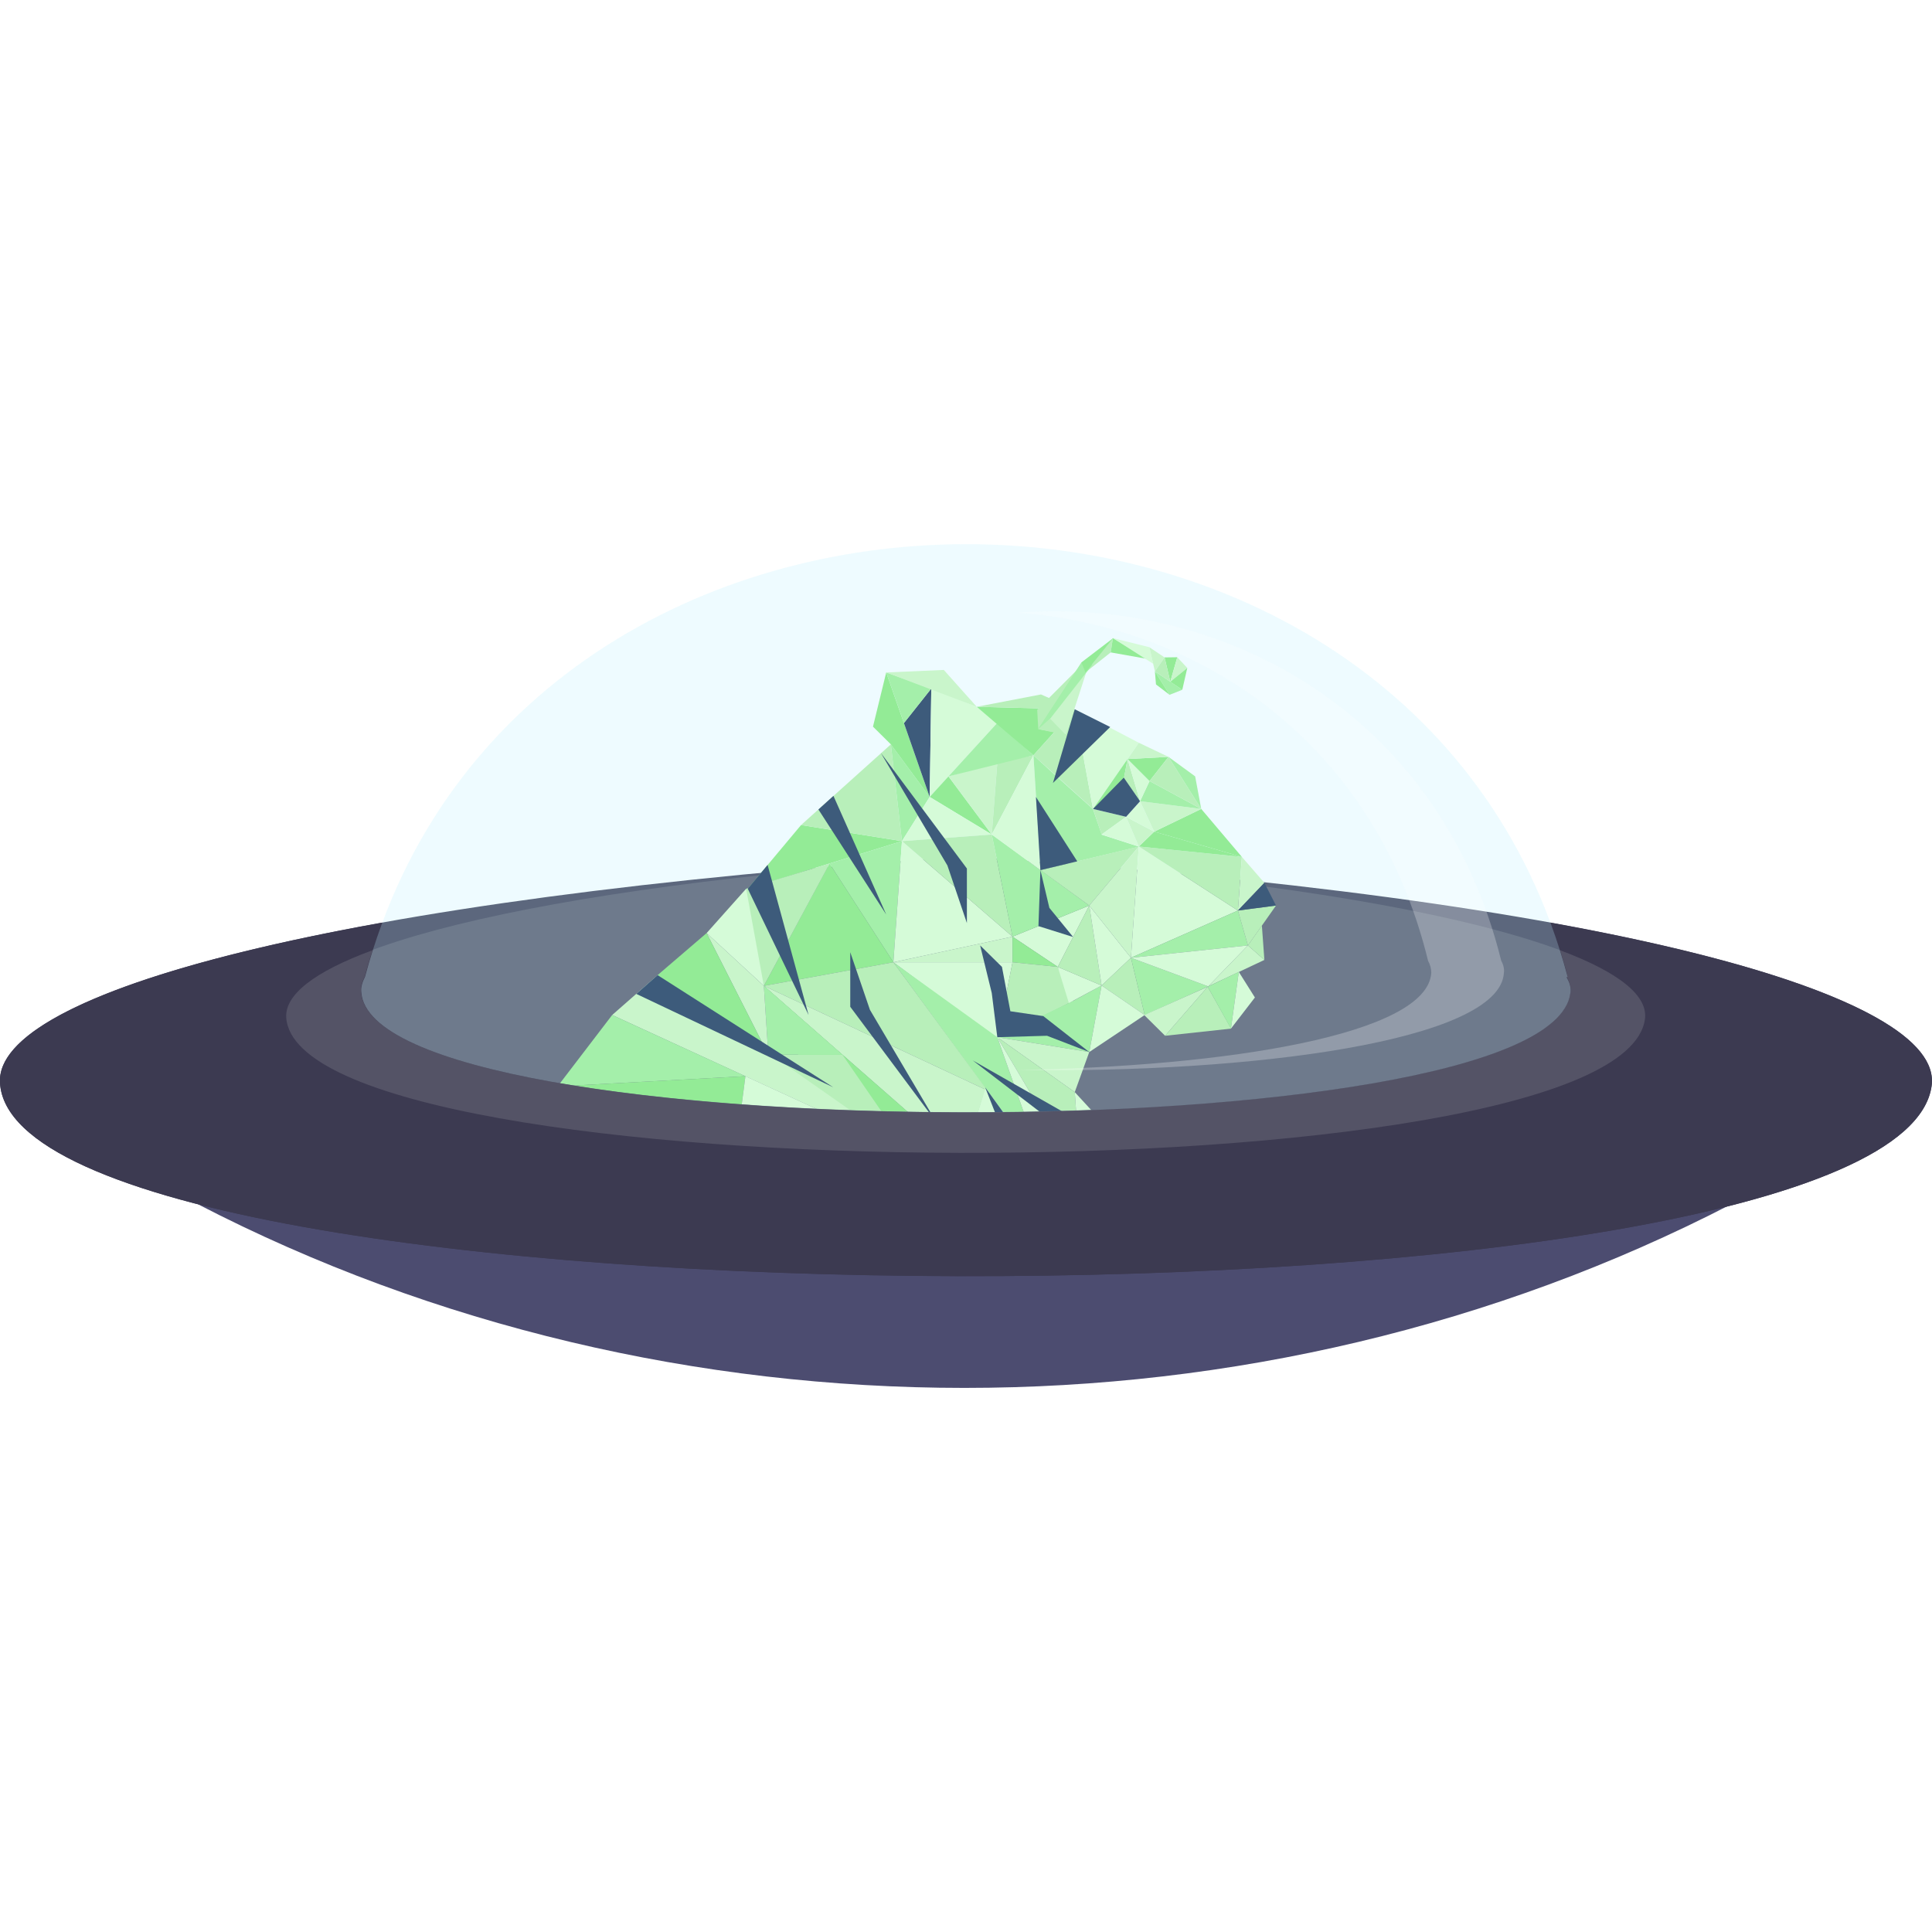
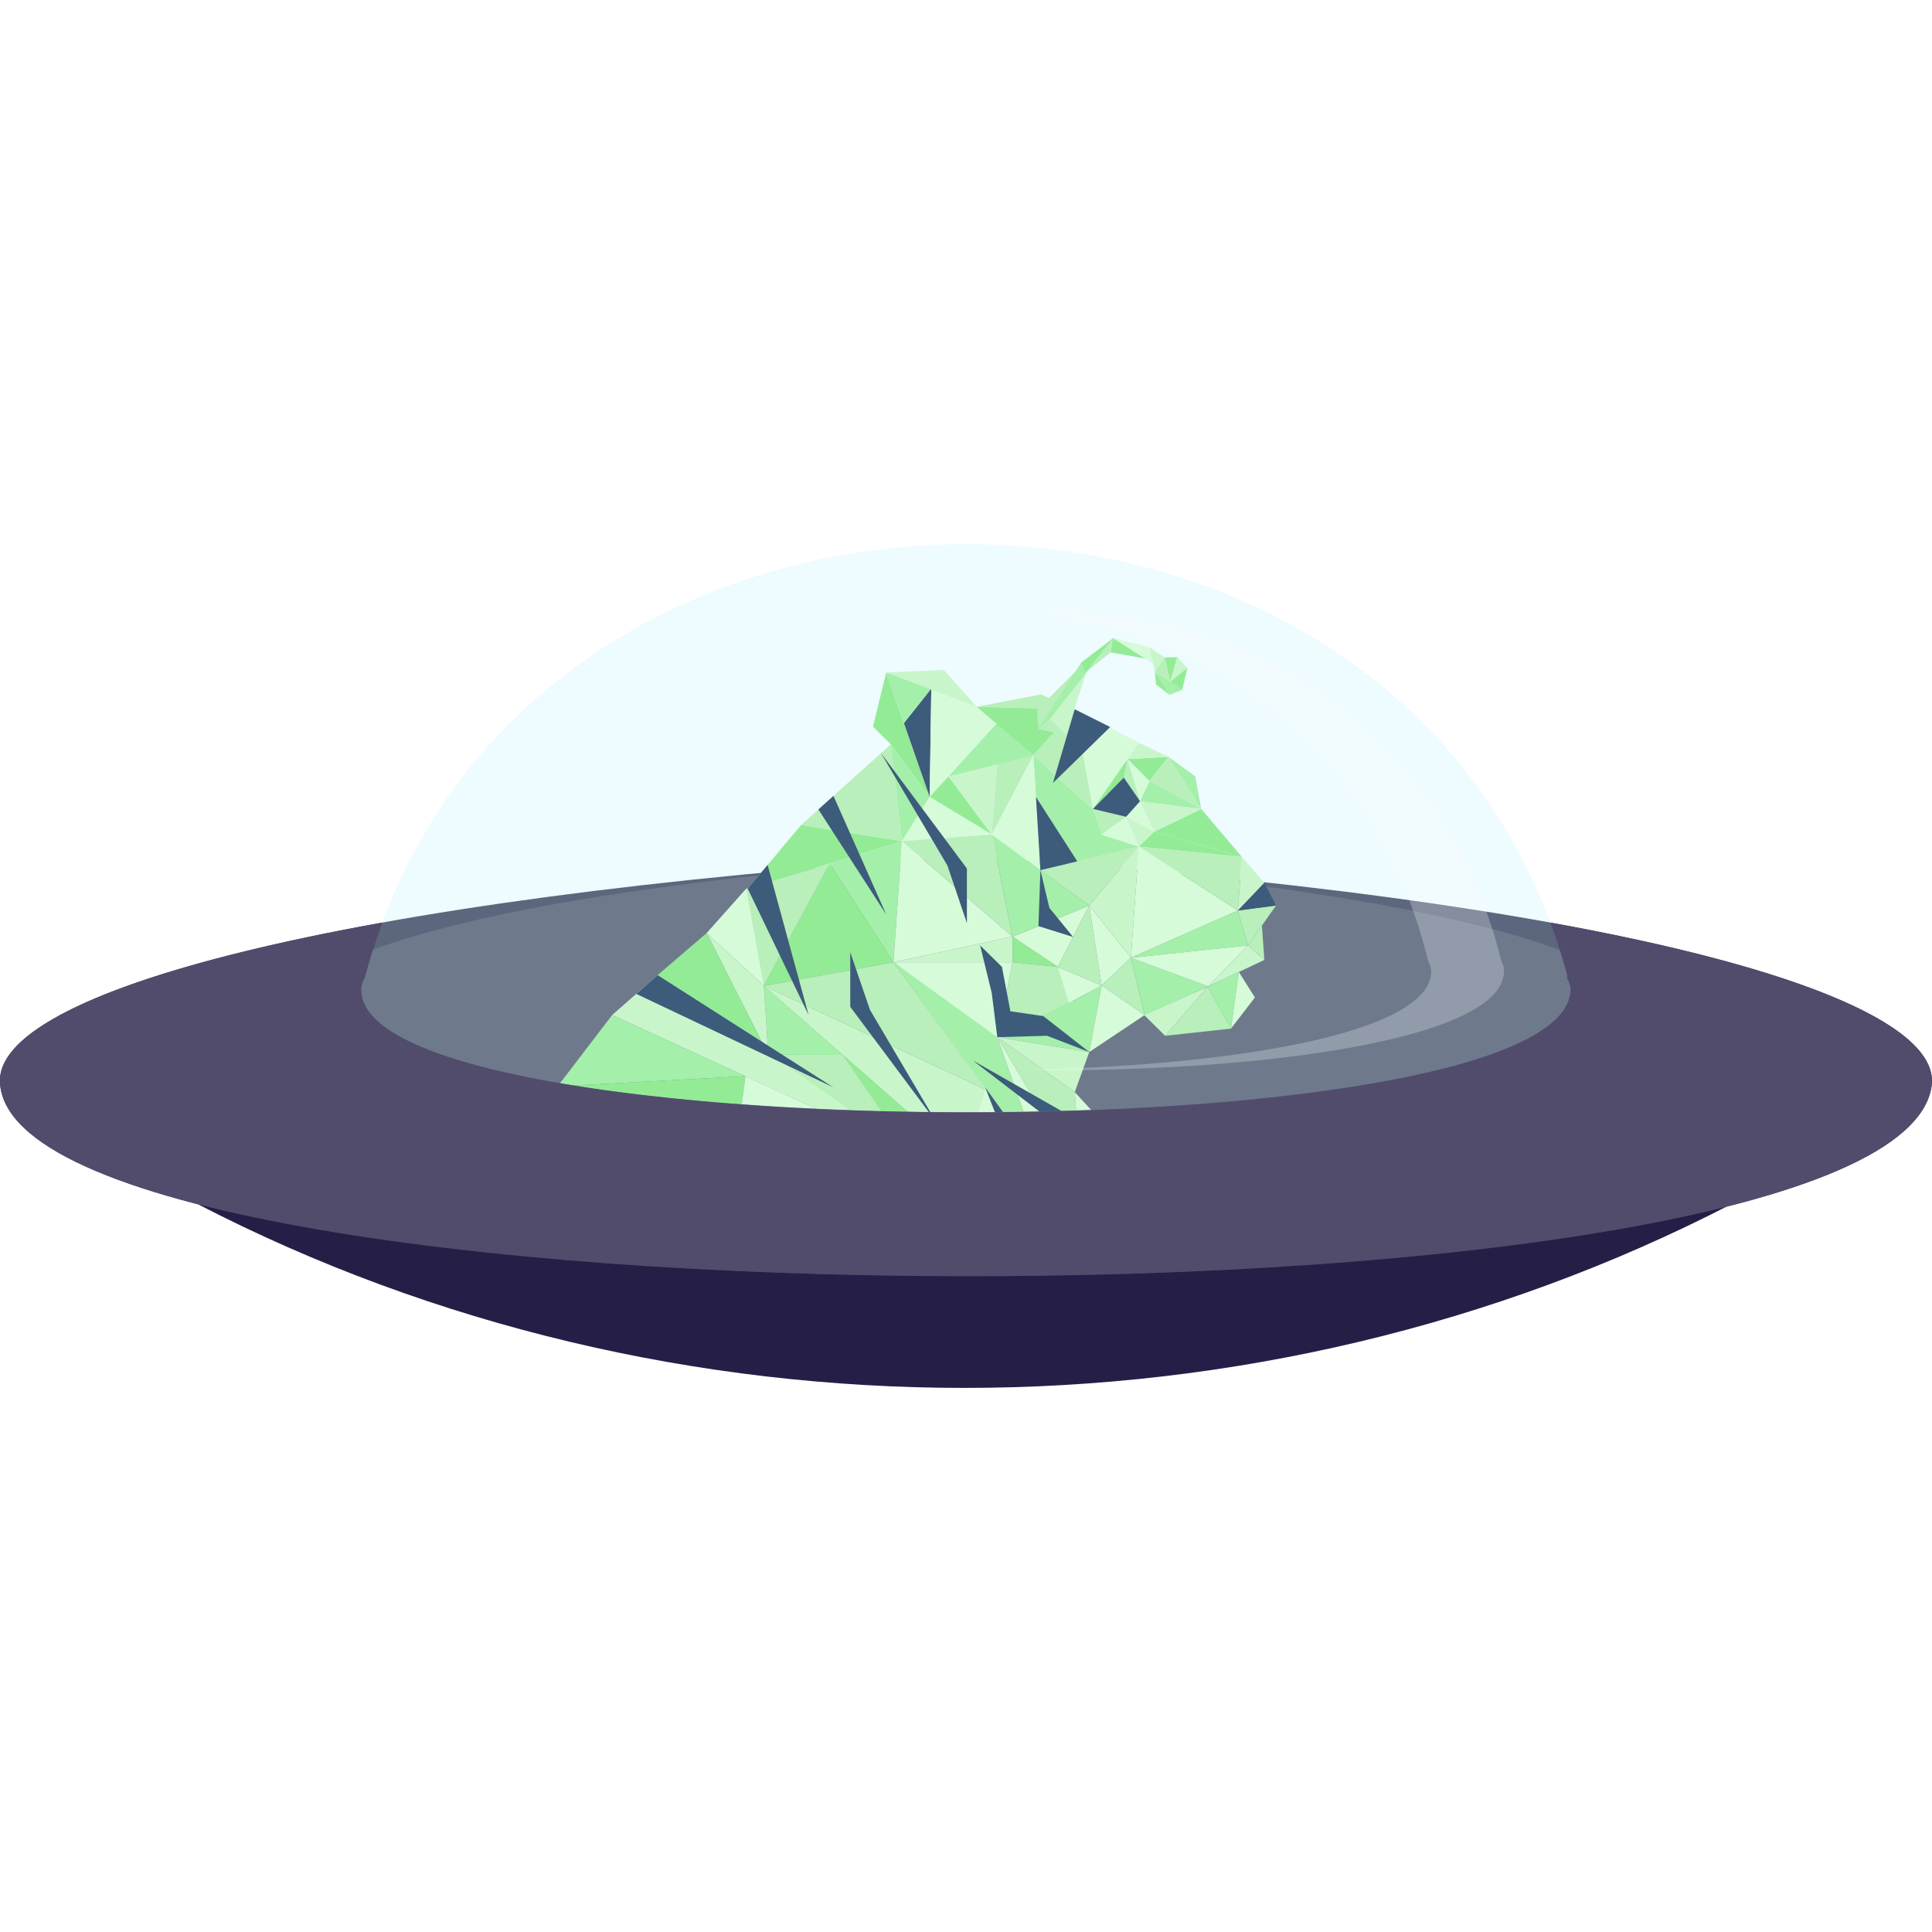
<svg xmlns="http://www.w3.org/2000/svg" version="1.1" id="Layer_1" x="0px" y="0px" viewBox="0 0 1080 1080" style="enable-background:new 0 0 1080 1080;" xml:space="preserve">
  <style type="text/css">
- 	.st0{fill-rule:evenodd;clip-rule:evenodd;fill:#4C4C70;}
+ 	.st0{fill-rule:evenodd;clip-rule:evenodd;fill:#251F47;}
	.st1{fill-rule:evenodd;clip-rule:evenodd;fill:#3C3A51;}
	.st2{fill-rule:evenodd;clip-rule:evenodd;fill:#545366;}
	.st3{fill:#85EA73;}
	.st4{fill:#B7EFA3;}
	.st5{fill:#9CEF8D;}
	.st6{fill:#132A4F;}
	.st7{fill:#DDFFCB;}
	.st8{fill:#CDF7BA;}
	.st9{fill-rule:evenodd;clip-rule:evenodd;fill:#CDF7BA;}
	.st10{fill-rule:evenodd;clip-rule:evenodd;fill:#85EA73;}
	.st11{fill-rule:evenodd;clip-rule:evenodd;fill:#9CEF8D;}
	.st12{fill-rule:evenodd;clip-rule:evenodd;fill:#DDFFCB;}
- 	.st13{opacity:0.25;fill-rule:evenodd;clip-rule:evenodd;fill:#BBF1FE;}
- 	.st14{opacity:0.25;fill-rule:evenodd;clip-rule:evenodd;fill:#FEFEFE;}
+ 	.st13{fill-rule:evenodd;clip-rule:evenodd;fill:#514C6C;}
+ 	.st14{opacity:0.25;fill-rule:evenodd;clip-rule:evenodd;fill:#BBF1FE;enable-background:new    ;}
+ 	.st15{opacity:0.25;fill-rule:evenodd;clip-rule:evenodd;fill:#FEFEFE;enable-background:new    ;}
</style>
  <g id="ufo_00000014608451112808912540000002668927686920432062_">
    <path id="bottom" class="st0" d="M110.5,673.1c345,32.3,512.4,32.3,857.4,0C702.8,810.1,375.2,810.1,110.5,673.1L110.5,673.1z" />
    <path id="outer_00000070089141880164856730000017141649629739936939_" class="st1" d="M0,605.4c-3.4-50.6,186.7-103.1,539.9-126.6   l0,0c357.2,23.5,547.5,77.2,539.9,128.4C1059,750.6,8.6,747.6,0,605.4L0,605.4z" />
    <path id="inner_00000026147709151459021290000004973885005271768236_" class="st2" d="M160.2,568.5   c-2.1-35.7,131.2-72.6,379.7-89.1l0,0c251.3,16.5,384.9,54.3,379.7,90.3C905,670.4,166.3,668.3,160.2,568.5L160.2,568.5z" />
    <g id="tiger">
      <polygon class="st3" points="418,496.8 504.2,470.2 447.8,461.2   " />
      <polygon class="st4" points="447.8,461.2 504.2,470.2 498,416.1   " />
      <polygon class="st5" points="504.2,470.2 519.7,445.5 498,416.1   " />
      <polygon class="st5" points="463.7,482.7 499.4,537.9 504.2,470.2   " />
      <polygon class="st3" points="519.7,445.5 498,416.1 488,406.2 495.4,375.9   " />
      <polygon class="st6" points="519.7,445.5 505.3,404.2 520.6,384.9   " />
      <polygon class="st5" points="495.4,375.9 520.6,384.9 505.3,404.2   " />
      <polygon class="st7" points="519.7,445.5 557.4,404.2 546,395.1 520.6,384.9   " />
      <polygon class="st8" points="495.4,375.9 546,395.1 527.6,374.5   " />
      <polygon class="st3" points="519.7,445.5 554.4,466.5 530.2,434   " />
      <polygon class="st8" points="557.5,426.4 530.2,434 554.4,466.5   " />
      <polygon class="st4" points="577.7,422.2 557.5,426.4 554.4,466.5   " />
      <polygon class="st5" points="530.2,434 577.7,422.2 557.4,404.2   " />
      <polygon class="st7" points="504.2,470.2 554.4,466.5 519.7,445.5   " />
      <polygon class="st7" points="499.4,537.9 566,523.6 504.2,470.2   " />
      <polygon class="st7" points="499.4,537.9 566,537.9 557.5,581.1   " />
      <polygon class="st3" points="546,395.1 600.8,396.5 577.7,422.2   " />
      <polygon class="st7" points="566,523.6 591.3,540.5 608.9,506.2   " />
      <polygon class="st3" points="463.7,482.7 427,551.1 499.4,537.9   " />
      <polygon class="st4" points="546,395.1 581.9,388.2 600.8,396.5   " />
      <polygon class="st4" points="600.8,396.5 611,452.2 577.7,422.2   " />
      <path class="st4" d="M417.1,496.8l46.7-14.1L427,551.1C427,551.1,414.5,514.6,417.1,496.8L417.1,496.8z" />
      <polygon class="st4" points="504.2,470.2 554.4,466.5 566,523.6   " />
      <polygon class="st5" points="554.4,466.5 566,523.6 608.9,506.2   " />
      <polygon class="st7" points="554.4,466.5 577.7,422.2 581.6,486.4   " />
      <path class="st5" d="M577.7,422.2l4,64.2l55-13.1l-20.8-6.7l-4.9-14.3l-21.6-19.4L577.7,422.2L577.7,422.2z" />
      <polygon class="st4" points="581.6,486.4 608.9,506.2 636.6,473.2   " />
      <polygon class="st4" points="611,452.2 629.5,456.6 615.8,466.5   " />
      <polygon class="st7" points="615.8,466.5 636.6,473.2 629.5,456.6   " />
      <polygon class="st8" points="499.4,537.9 566,523.6 566,537.9   " />
      <polygon class="st3" points="566,523.6 566,537.9 591.3,540.5   " />
      <polygon class="st4" points="566,537.9 557.5,581.1 599.9,559.5 591.3,540.5   " />
      <polygon class="st5" points="557.5,579.8 599.9,559.5 615.8,550.9 608.9,588.1   " />
      <polygon class="st7" points="591.3,540.5 597.5,560.7 615.8,550.9   " />
      <polygon class="st4" points="591.3,540.5 615.8,550.9 608.9,506.2   " />
      <polygon class="st7" points="608.9,506.2 632.2,535.4 615.8,550.9   " />
      <polygon class="st8" points="632.2,535.4 608.9,506.2 636.6,473.2   " />
      <polygon class="st7" points="600.8,396.5 636.6,415.2 611,452.2   " />
      <polyline class="st7" points="636.6,473.2 632.2,535.4 692,509 636.6,473.2   " />
      <polyline class="st3" points="611,452.2 630.3,424.3 626.2,446.4 611,452.2   " />
      <polygon class="st4" points="632.2,535.4 615.8,550.9 639.9,567.4   " />
      <polygon class="st7" points="615.8,550.9 608.9,588.1 639.9,567.4   " />
      <polygon class="st8" points="608.9,588.1 557.5,579.8 600.8,610.5   " />
      <polygon class="st4" points="557.5,579.8 599.9,651.4 603.6,650.2 600.8,610.5   " />
      <polygon class="st5" points="499.4,537.9 583.2,652.7 557.5,579.8   " />
      <polygon class="st7" points="557.5,579.8 583.2,652.7 599.9,651.4   " />
      <path class="st7" d="M550.7,607.8l-12.1,40.9l22.6,4c0.1,0,0.2,0,0.2,0l21.8-0.1L550.7,607.8L550.7,607.8z" />
      <polygon class="st4" points="499.4,537.9 427,551.1 552,609.6   " />
      <polygon class="st8" points="427,551.1 538.5,648.8 550.7,609   " />
      <path class="st3" d="M427,551.1l111.6,97.7C538.5,648.8,452.8,632.8,427,551.1L427,551.1z" />
      <polygon class="st7" points="600.8,610.5 611,621.6 603.6,650.2   " />
      <polygon class="st5" points="632.2,535.4 639.9,567.4 675.4,551.4   " />
      <polygon class="st5" points="692,509 697.6,528.5 632.2,535.4   " />
      <polygon class="st7" points="632.2,535.4 675.4,551.4 697.6,528.5   " />
      <polygon class="st8" points="675.4,551.4 697.6,528.5 706.8,536.6   " />
      <polygon class="st4" points="713.3,506.2 692,509 697.6,528.5   " />
      <polygon class="st4" points="706.8,536.6 705.4,517.4 697.6,528.5   " />
      <polygon class="st4" points="636.6,473.2 692,509 694.2,479   " />
      <polygon class="st8" points="694.2,479 706.8,493.5 692,509   " />
      <polygon class="st6" points="692,509 706.8,493.5 713.3,506.2   " />
      <polygon class="st3" points="636.6,473.2 645.2,464.9 694.2,479   " />
      <polygon class="st3" points="645.2,464.9 671.5,452.2 694.2,479   " />
      <polygon class="st8" points="629.5,456.6 636.6,473.2 645.2,464.9   " />
      <polygon class="st7" points="629.5,456.6 637.3,447.9 645.2,464.9   " />
      <polygon class="st8" points="645.2,464.9 637.3,447.9 671.5,452.2   " />
      <polygon class="st4" points="630.3,424.3 626.2,446.4 637.3,447.9   " />
      <polygon class="st5" points="637.3,447.9 642.6,436.6 671.5,452.2   " />
      <polygon class="st6" points="611,452.2 628.2,434.7 637.3,447.9 629.5,456.6   " />
      <polygon class="st7" points="630.3,424.3 642.6,436.6 637.3,447.9   " />
      <polygon class="st3" points="630.3,424.3 653.2,423.1 642.6,436.6   " />
      <polygon class="st8" points="636.6,415.2 630.3,424.3 653.2,423.1   " />
      <polygon class="st4" points="642.6,436.6 653.2,423.1 671.5,452.2   " />
      <polygon class="st5" points="653.2,423.1 671.5,452.2 668.1,434   " />
      <polygon class="st8" points="639.6,567.4 651.3,579 675.1,551.6   " />
      <polyline class="st4" points="675.1,551.6 651.3,579 688.2,575 675.1,551.6   " />
      <polygon class="st5" points="692.5,543.3 675.1,551.6 688.1,575   " />
      <polygon class="st7" points="692.5,543.3 701.5,557.6 688.1,575   " />
      <polyline class="st6" points="581.6,486.4 580.5,517.7 599.9,523.8 586.6,507.5 581.6,486.4   " />
      <polygon class="st6" points="608.9,588.1 583.2,568 564.8,565.3 560.1,540.5 547.9,528.5 554.4,555.1 557.5,579.8 585.3,579   " />
      <polygon class="st6" points="492.4,420.9 540.5,485.5 540.5,516 529.6,483.8   " />
      <polygon class="st6" points="465.9,444.9 457.5,452.5 495.4,511.2   " />
      <polygon class="st6" points="620.6,406.4 600.8,396.5 588.6,437.7   " />
      <polygon class="st6" points="580.3,464.9 579.1,445.5 602.2,481.5 581.6,486.4   " />
      <polygon class="st6" points="609.1,630 543.8,592.8 606.4,640.8   " />
      <polygon class="st6" points="568.4,652.8 550.7,607.8 583.2,652.8   " />
      <polyline class="st6" points="418,496.8 452,567.4 429.1,483.5   " />
      <g id="Alien">
        <polygon class="st4" points="579.8,396.8 580.4,407.6 604.5,372    " />
        <polygon class="st4" points="620.9,364.7 622.1,356.7 606.6,376    " />
        <polygon class="st8" points="596,410.5 581.6,407.8 607.2,375.9    " />
        <polyline class="st5" points="583.7,406 610.7,371.6 604.5,370.3 580.4,407.4    " />
        <polygon class="st3" points="622.3,356.7 604.5,370.3 606.8,375.9    " />
        <polygon class="st3" points="620.9,364.7 641.7,368.4 622.1,356.7    " />
        <polygon class="st7" points="622.1,356.7 642.5,361.8 644.7,371.1    " />
        <polygon class="st8" points="651,367.5 642.5,361.8 645.6,375.3    " />
        <polygon class="st3" points="654.2,381.1 651,367.5 658.1,367.4    " />
        <polygon class="st5" points="645.6,375.3 660.9,385.6 653.8,388.4    " />
        <polyline class="st4" points="587,401.7 580.3,407.6 595.8,410.8    " />
        <polygon class="st8" points="658.1,367.4 663.7,373.4 654.2,381.1    " />
        <polygon class="st4" points="651,367.5 645.6,375.3 654.2,381.1    " />
        <polygon class="st3" points="645.6,375.3 646.2,382.6 653.8,388.4    " />
        <polygon class="st3" points="660.9,385.6 663.7,373.4 654.2,381.1    " />
      </g>
      <polyline class="st7" points="427,551.1 395,521.6 417.1,496.8   " />
      <polygon class="st4" points="470.9,589.6 508.2,643.7 429.5,589.6   " />
      <polygon class="st5" points="427,551.1 429.5,589.6 470.9,589.6   " />
      <polygon class="st9" points="395,521.6 427,551.1 429.5,589.6   " />
      <polygon class="st10" points="395,521.6 367.6,545.1 429.5,589.6   " />
      <polygon class="st9" points="367.6,545.1 342.2,567.4 508.2,643.7   " />
      <polygon class="st11" points="342.2,567.4 311.7,607.3 416.7,601.6   " />
      <polygon class="st10" points="311.7,607.3 416.7,601.6 412.3,635.2   " />
      <polygon class="st12" points="416.7,601.6 412.3,635.2 508.2,643.7   " />
      <polyline class="st6" points="355.7,555.6 465.8,607.8 367.6,545.1   " />
      <polygon class="st6" points="523.4,627.3 475.3,562.8 475.3,532.3 486.3,564.5   " />
      <polygon class="st5" points="508.2,643.7 538.5,648.8 496.6,626.9   " />
    </g>
-     <path id="outer" class="st1" d="M866.7,515.8c3.6,9.7,6.8,19.8,9.6,30.2l-0.6,0.3c1.8,3,2.7,6.1,2.1,9.1   c-12.8,89.7-670.4,87.8-675.9-0.9c-0.3-2.7,0.6-5.5,2.1-8.5c2.8-10.4,6-20.5,9.6-30.2C71.6,541.3-2.1,573.7,0,605.4   c8.5,142.1,1059,145.2,1079.7,1.8C1084.6,575,1011,541.8,866.7,515.8z" />
-     <path id="inner" class="st2" d="M872.1,531.2c0.1,0.2,0.1,0.4,0.2,0.7c0.7,2.1,1.3,4.3,2,6.5c0.7,2.4,1.4,4.9,2,7.3l-0.6,0.3   c1.8,3,2.7,6.1,2.1,9.1c-0.1,0.7-0.2,1.3-0.4,2c-0.1,0.4-0.2,0.8-0.4,1.2c-0.1,0.3-0.2,0.5-0.3,0.8c-0.1,0.4-0.3,0.8-0.5,1.2   c-0.1,0.3-0.2,0.5-0.3,0.8c-0.2,0.4-0.4,0.8-0.6,1.2c-0.1,0.3-0.3,0.5-0.4,0.8c-0.2,0.4-0.5,0.7-0.7,1.1c-0.2,0.3-0.4,0.6-0.6,0.8   c-0.2,0.3-0.5,0.7-0.8,1c-0.2,0.3-0.5,0.6-0.7,0.9c-0.2,0.3-0.5,0.6-0.8,0.9c-0.3,0.3-0.6,0.7-1,1c-0.2,0.2-0.5,0.5-0.7,0.7   c-0.4,0.4-0.8,0.8-1.2,1.2c-0.2,0.2-0.4,0.4-0.6,0.6c-0.5,0.5-1.1,0.9-1.6,1.4c-0.1,0.1-0.3,0.2-0.4,0.3c-0.7,0.5-1.4,1.1-2.2,1.6   c0,0,0,0-0.1,0c-34.6,24.8-127.5,39.7-233.1,44.9c-0.6,0-1.2,0.1-1.8,0.1c-1.1,0.1-2.2,0.1-3.3,0.2c-190.7,9-420.2-13.1-423.5-65.4   c-0.3-2.7,0.6-5.5,2.1-8.5c1.3-5,2.8-9.9,4.3-14.7c-32.6,12-48.9,24.9-48.2,37.5c6.1,99.7,744.8,101.9,759.5,1.2   C921.5,556.8,905.3,543.6,872.1,531.2z" />
-     <path id="dome" class="st13" d="M202,554.5c-0.3-2.7,0.6-5.5,2.1-8.5l0,0c86-322.4,586.2-322.4,672.2,0l-0.6,0.3   c1.8,3,2.7,6.1,2.1,9.1C865.1,645.1,207.5,643.2,202,554.5L202,554.5z" />
-     <path id="light" class="st14" d="M840.7,543.8c0.3-2.1-0.3-4.6-1.5-6.7l0,0C805,398.6,684.2,333.6,568.9,342.5l0,0   c101.9,7.6,199.5,72.3,229.4,194.6l0,0c1.2,2.1,1.8,4.6,1.8,6.7c-2.1,34.5-114.4,52.5-232.1,54.3l0,0   C699.1,600.2,838.5,581.9,840.7,543.8L840.7,543.8z" />
+     <path id="outer" class="st13" d="M866.7,515.8c3.6,9.7,6.8,19.8,9.6,30.2l-0.6,0.3c1.8,3,2.7,6.1,2.1,9.1   c-12.8,89.7-670.4,87.8-675.9-0.9c-0.3-2.7,0.6-5.5,2.1-8.5c2.8-10.4,6-20.5,9.6-30.2C71.6,541.3-2.1,573.7,0,605.4   c8.5,142.1,1059,145.2,1079.7,1.8C1084.6,575,1011,541.8,866.7,515.8z" />
+     <path id="inner" class="st13" d="M872.1,531.2c0.1,0.2,0.1,0.4,0.2,0.7c0.7,2.1,1.3,4.3,2,6.5c0.7,2.4,1.4,4.9,2,7.3l-0.6,0.3   c1.8,3,2.7,6.1,2.1,9.1c-0.1,0.7-0.2,1.3-0.4,2c-0.1,0.4-0.2,0.8-0.4,1.2c-0.1,0.3-0.2,0.5-0.3,0.8c-0.1,0.4-0.3,0.8-0.5,1.2   c-0.1,0.3-0.2,0.5-0.3,0.8c-0.2,0.4-0.4,0.8-0.6,1.2c-0.1,0.3-0.3,0.5-0.4,0.8c-0.2,0.4-0.5,0.7-0.7,1.1c-0.2,0.3-0.4,0.6-0.6,0.8   c-0.2,0.3-0.5,0.7-0.8,1c-0.2,0.3-0.5,0.6-0.7,0.9c-0.2,0.3-0.5,0.6-0.8,0.9c-0.3,0.3-0.6,0.7-1,1c-0.2,0.2-0.5,0.5-0.7,0.7   c-0.4,0.4-0.8,0.8-1.2,1.2c-0.2,0.2-0.4,0.4-0.6,0.6c-0.5,0.5-1.1,0.9-1.6,1.4c-0.1,0.1-0.3,0.2-0.4,0.3c-0.7,0.5-1.4,1.1-2.2,1.6   c0,0,0,0-0.1,0c-34.6,24.8-127.5,39.7-233.1,44.9c-0.6,0-1.2,0.1-1.8,0.1c-1.1,0.1-2.2,0.1-3.3,0.2c-190.7,9-420.2-13.1-423.5-65.4   c-0.3-2.7,0.6-5.5,2.1-8.5c1.3-5,2.8-9.9,4.3-14.7c-32.6,12-48.9,24.9-48.2,37.5c6.1,99.7,744.8,101.9,759.5,1.2   C921.5,556.8,905.3,543.6,872.1,531.2z" />
+     <path id="dome" class="st14" d="M202,554.5c-0.3-2.7,0.6-5.5,2.1-8.5l0,0c86-322.4,586.2-322.4,672.2,0l-0.6,0.3   c1.8,3,2.7,6.1,2.1,9.1C865.1,645.1,207.5,643.2,202,554.5L202,554.5z" />
+     <path id="light" class="st15" d="M840.7,543.8c0.3-2.1-0.3-4.6-1.5-6.7l0,0c-34.2-138.5-155-203.5-270.3-194.6l0,0   c101.9,7.6,199.5,72.3,229.4,194.6l0,0c1.2,2.1,1.8,4.6,1.8,6.7c-2.1,34.5-114.4,52.5-232.1,54.3l0,0   C699.1,600.2,838.5,581.9,840.7,543.8L840.7,543.8z" />
  </g>
</svg>
